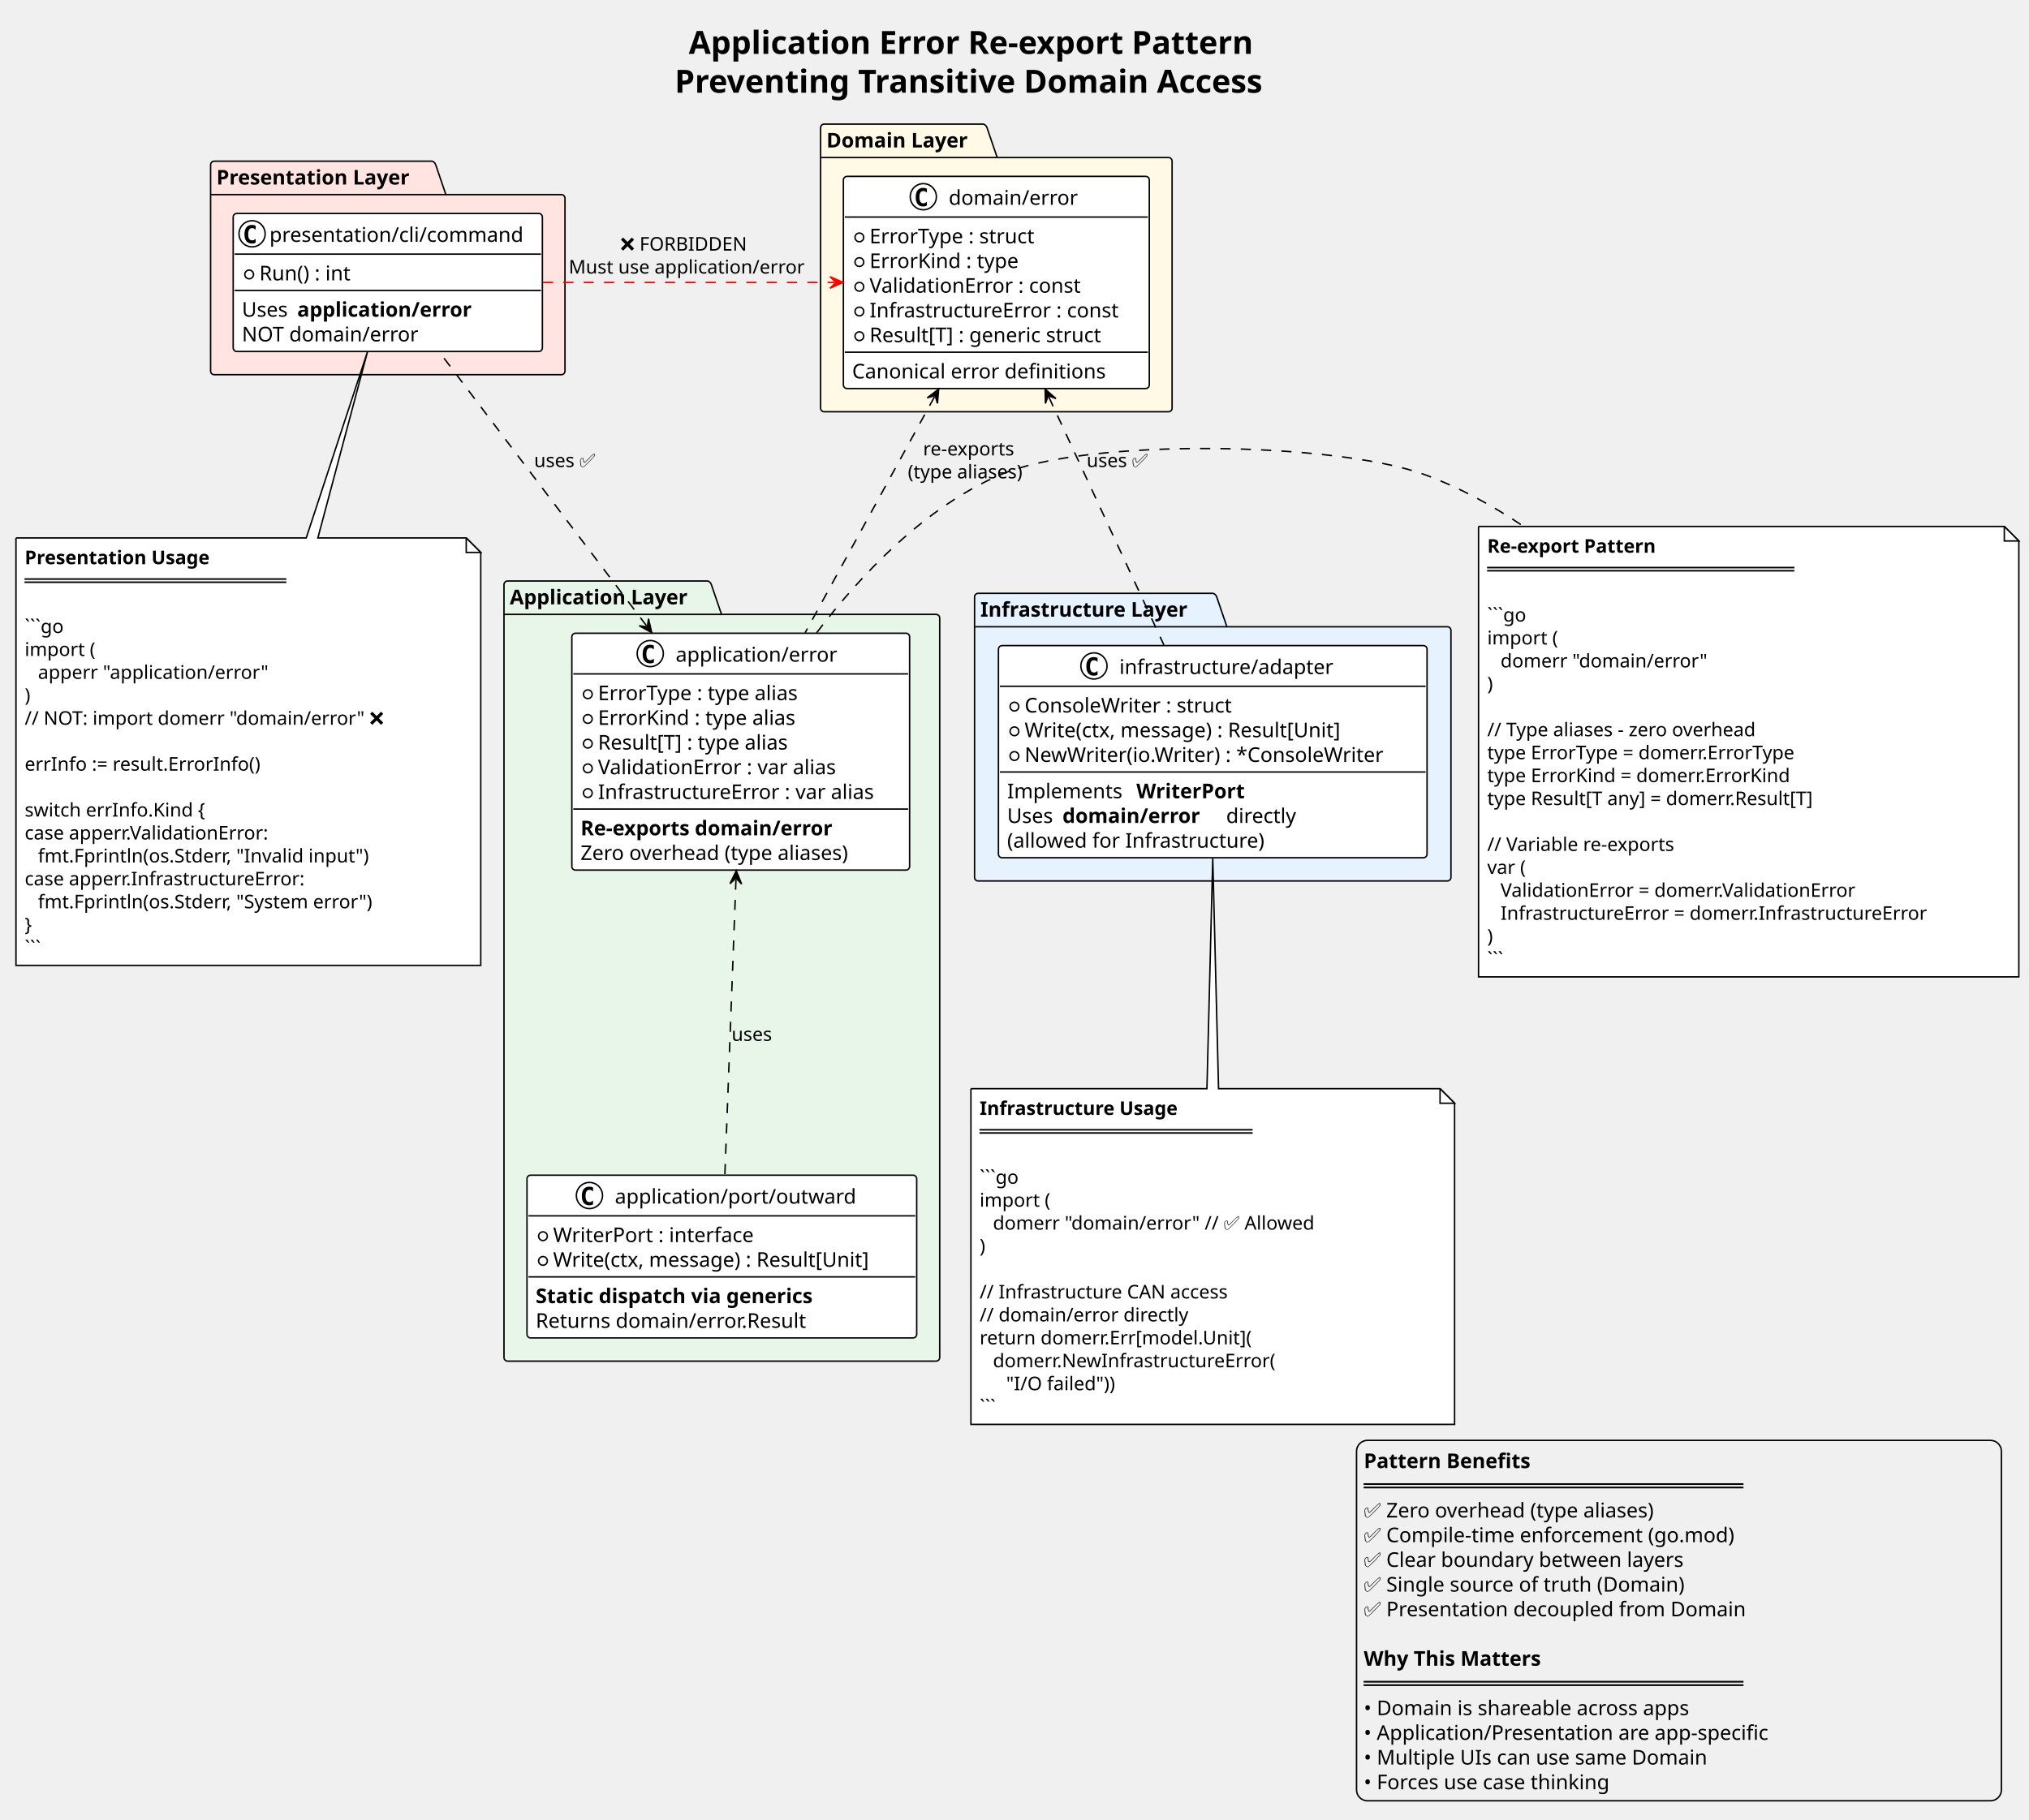
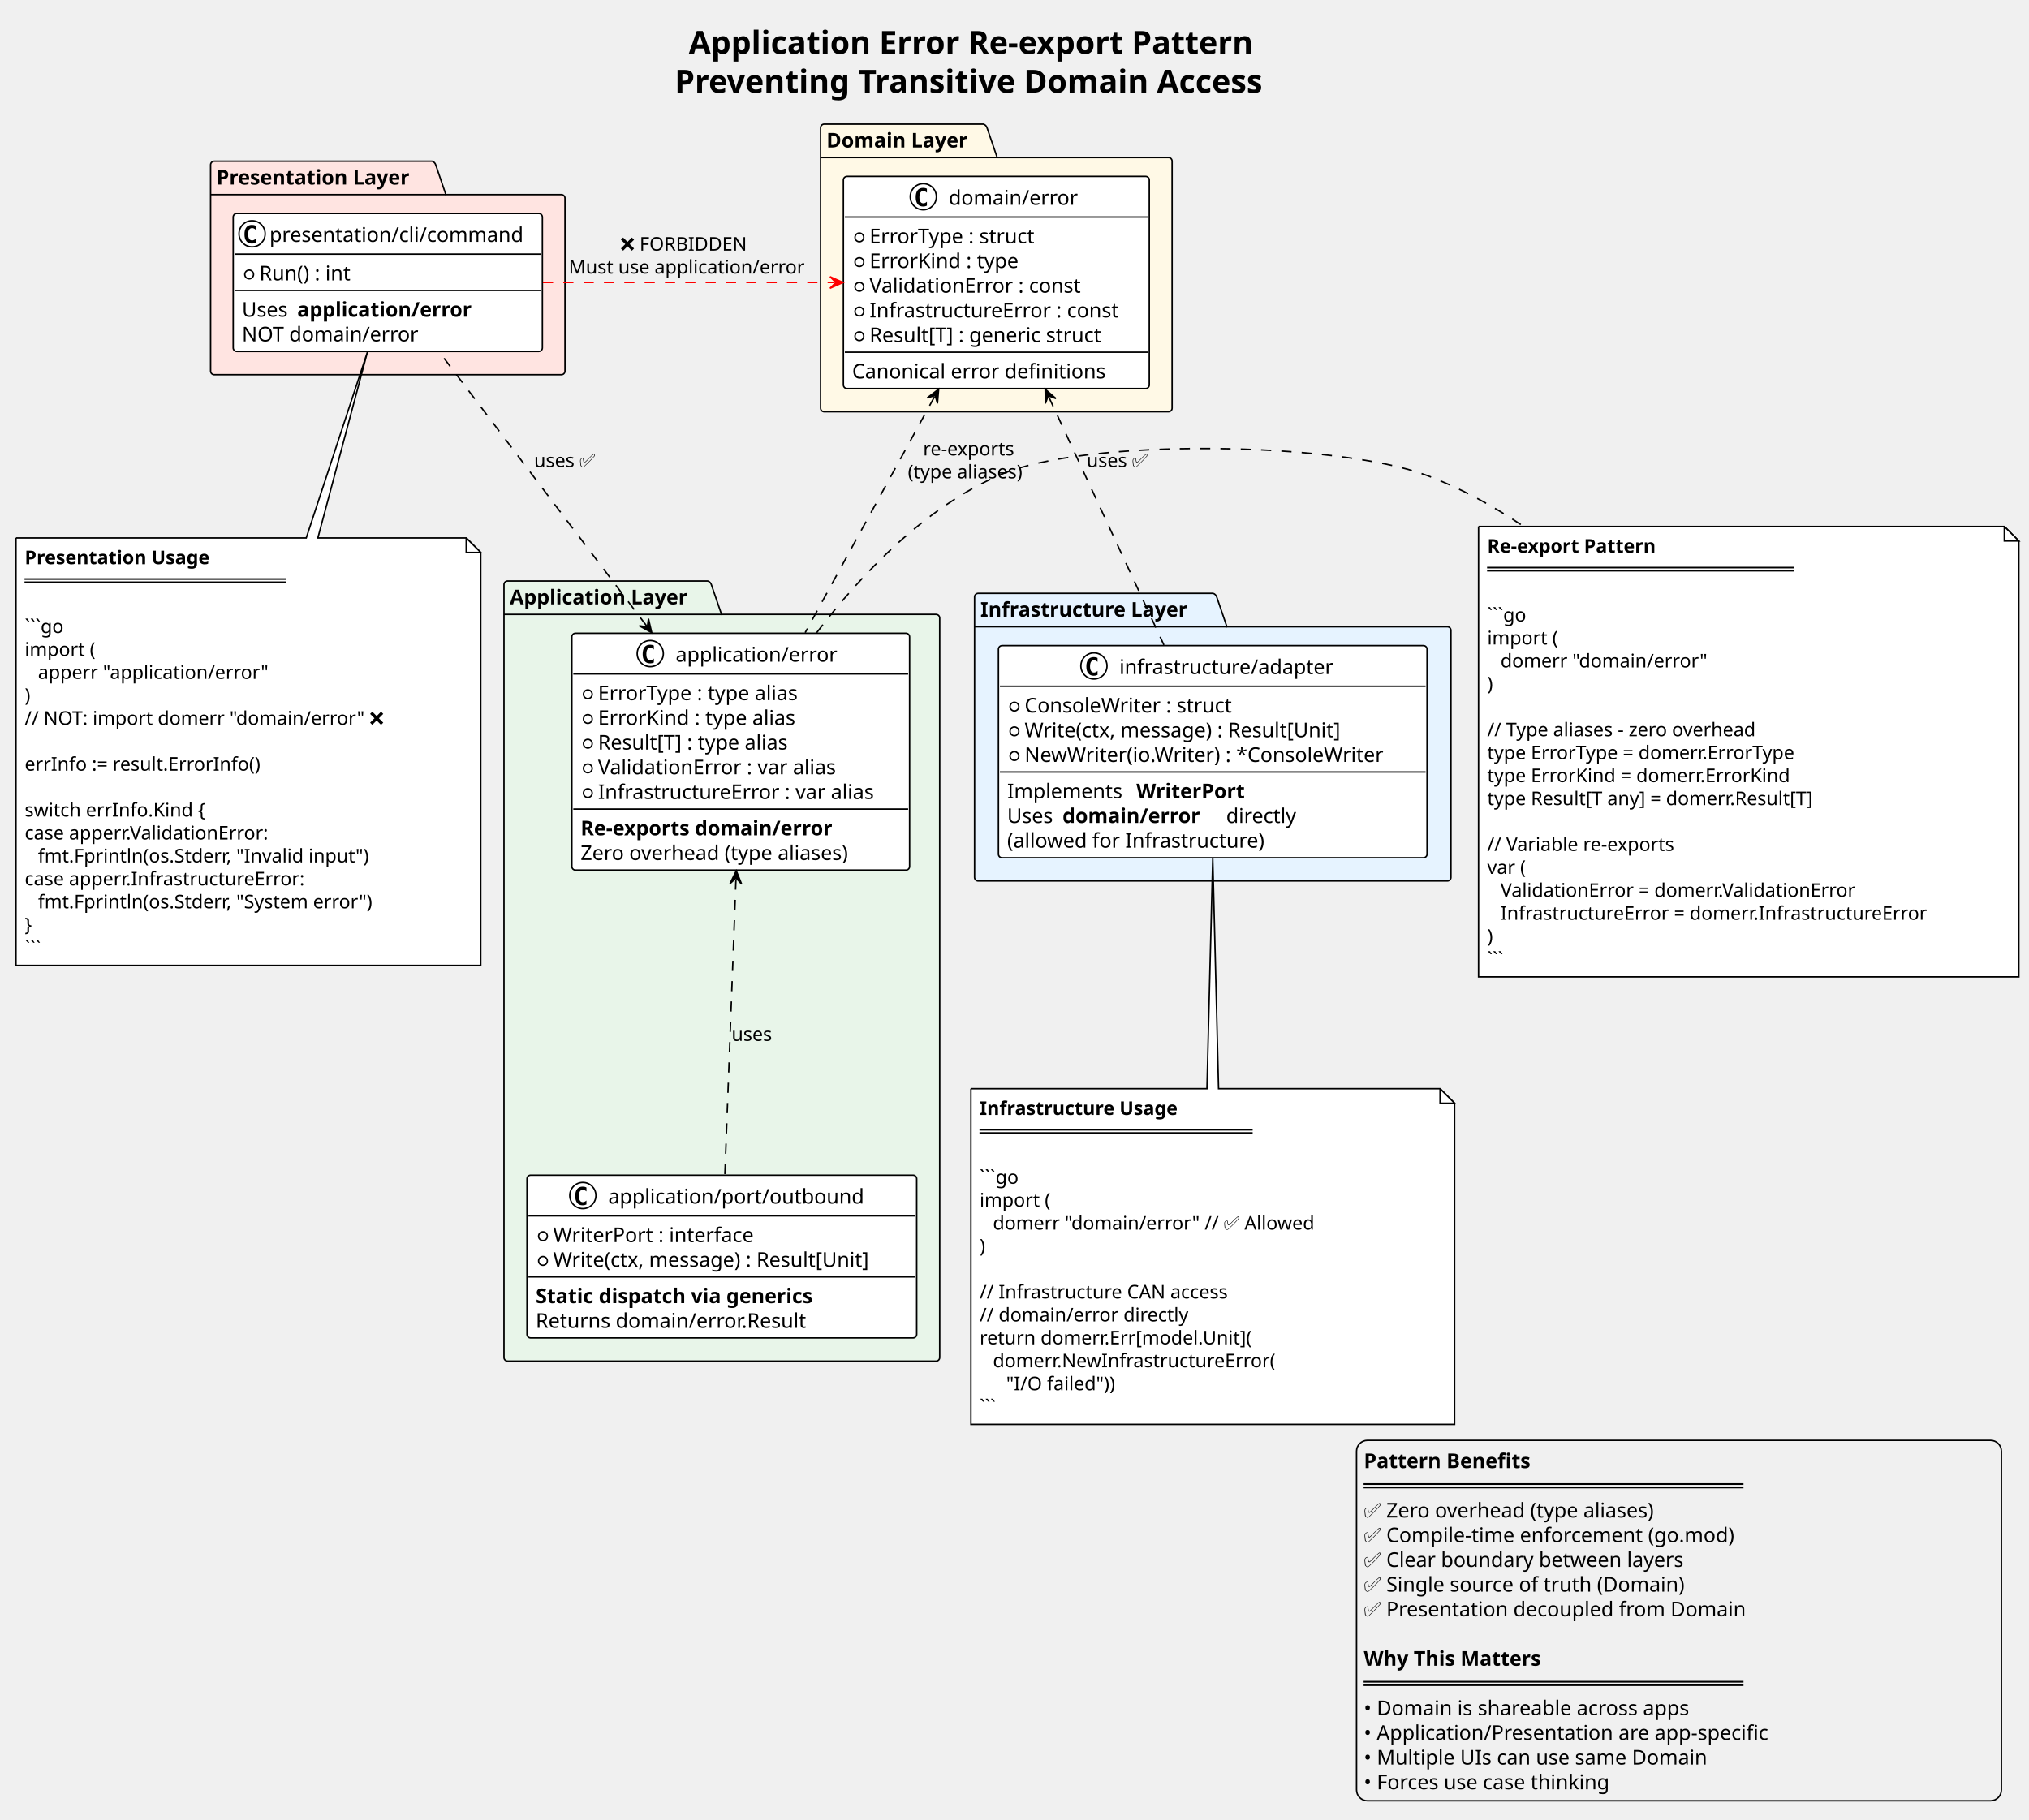
<svg xmlns="http://www.w3.org/2000/svg" contentStyleType="text/css" data-diagram-type="CLASS" height="1253px" preserveAspectRatio="none" style="width:1397px;height:1253px;background:#FFFFFF;" version="1.1" viewBox="0 0 1397 1253" width="1397px" zoomAndPan="magnify">
  <defs />
  <g>
    <g class="title" data-source-line="3">
      <text fill="#000000" font-family="Verdana" font-size="22" font-weight="bold" lengthAdjust="spacing" textLength="439.57" x="474.215" y="37.118">Application Error Re-export Pattern</text>
      <text fill="#000000" font-family="Verdana" font-size="22" font-weight="bold" lengthAdjust="spacing" textLength="458.938" x="464.531" y="63.855">Preventing Transitive Domain Access</text>
    </g>
    <g class="cluster" data-entity="Domain" data-source-line="5" data-uid="ent0002" id="cluster_Domain">
      <path d="M567.5,85.475 L677.082,85.475 A3.75,3.75 0 0 1 679.582,87.975 L686.582,108.489 L804.5,108.489 A2.5,2.5 0 0 1 807,110.989 L807,281.065 A2.5,2.5 0 0 1 804.5,283.565 L567.5,283.565 A2.5,2.5 0 0 1 565,281.065 L565,87.975 A2.5,2.5 0 0 1 567.5,85.475" fill="#FFF9E6" style="stroke:#000000;stroke-width:1;" />
      <line style="stroke:#000000;stroke-width:1;" x1="565" x2="686.582" y1="108.489" y2="108.489" />
      <text fill="#000000" font-family="Verdana" font-size="14" font-weight="bold" lengthAdjust="spacing" textLength="108.582" x="569" y="101.55">Domain Layer</text>
    </g>
    <g class="cluster" data-entity="Application" data-source-line="17" data-uid="ent0004" id="cluster_Application">
      <path d="M349.5,400.105 L487.28,400.105 A3.75,3.75 0 0 1 489.78,402.605 L496.78,423.119 L644.5,423.119 A2.5,2.5 0 0 1 647,425.619 L647,934.875 A2.5,2.5 0 0 1 644.5,937.375 L349.5,937.375 A2.5,2.5 0 0 1 347,934.875 L347,402.605 A2.5,2.5 0 0 1 349.5,400.105" fill="#E8F5E9" style="stroke:#000000;stroke-width:1;" />
      <line style="stroke:#000000;stroke-width:1;" x1="347" x2="496.78" y1="423.119" y2="423.119" />
      <text fill="#000000" font-family="Verdana" font-size="14" font-weight="bold" lengthAdjust="spacing" textLength="136.78" x="351" y="416.18">Application Layer</text>
    </g>
    <g class="cluster" data-entity="Presentation" data-source-line="38" data-uid="ent0007" id="cluster_Presentation">
      <path d="M147.5,111.005 L297.496,111.005 A3.75,3.75 0 0 1 299.996,113.505 L306.996,134.019 L386.5,134.019 A2.5,2.5 0 0 1 389,136.519 L389,255.545 A2.5,2.5 0 0 1 386.5,258.045 L147.5,258.045 A2.5,2.5 0 0 1 145,255.545 L145,113.505 A2.5,2.5 0 0 1 147.5,111.005" fill="#FFE4E1" style="stroke:#000000;stroke-width:1;" />
      <line style="stroke:#000000;stroke-width:1;" x1="145" x2="306.996" y1="134.019" y2="134.019" />
      <text fill="#000000" font-family="Verdana" font-size="14" font-weight="bold" lengthAdjust="spacing" textLength="148.996" x="149" y="127.08">Presentation Layer</text>
    </g>
    <g class="cluster" data-entity="Infrastructure" data-source-line="47" data-uid="ent0009" id="cluster_Infrastructure">
      <path d="M673.5,408.615 L835.227,408.615 A3.75,3.75 0 0 1 837.727,411.115 L844.727,431.629 L996.5,431.629 A2.5,2.5 0 0 1 999,434.129 L999,604.205 A2.5,2.5 0 0 1 996.5,606.705 L673.5,606.705 A2.5,2.5 0 0 1 671,604.205 L671,411.115 A2.5,2.5 0 0 1 673.5,408.615" fill="#E6F3FF" style="stroke:#000000;stroke-width:1;" />
      <line style="stroke:#000000;stroke-width:1;" x1="671" x2="844.727" y1="431.629" y2="431.629" />
      <text fill="#000000" font-family="Verdana" font-size="14" font-weight="bold" lengthAdjust="spacing" textLength="160.727" x="675" y="424.69">Infrastructure Layer</text>
    </g>
    <g class="entity" data-entity="DomainError" data-source-line="6" data-uid="ent0003" id="entity_DomainError">
      <rect fill="#FFFFFF" height="146.088" rx="2.5" ry="2.5" style="stroke:#000000;stroke-width:1;" width="210.621" x="580.69" y="121.475" />
      <ellipse cx="635.718" cy="135.475" fill="#FFFFFF" rx="9" ry="9" style="stroke:#000000;stroke-width:1;" />
      <path d="M638.192,141.618 Q637.61,141.917 636.971,142.066 Q636.332,142.215 635.626,142.215 Q633.12,142.215 631.8,140.564 Q630.48,138.912 630.48,135.791 Q630.48,132.661 631.8,131.009 Q633.12,129.357 635.626,129.357 Q636.332,129.357 636.98,129.507 Q637.627,129.656 638.192,129.955 L638.192,132.678 Q637.561,132.097 636.967,131.827 Q636.374,131.557 635.743,131.557 Q634.398,131.557 633.713,132.624 Q633.028,133.69 633.028,135.791 Q633.028,137.882 633.713,138.949 Q634.398,140.016 635.743,140.016 Q636.374,140.016 636.967,139.746 Q637.561,139.476 638.192,138.895 Z " fill="#000000" />
      <text fill="#000000" font-family="Verdana" font-size="14" lengthAdjust="spacing" textLength="93.064" x="653.218" y="141.042">domain/error</text>
      <line style="stroke:#000000;stroke-width:1;" x1="581.69" x2="790.311" y1="149.475" y2="149.475" />
      <ellipse cx="591.69" cy="163.482" fill="none" rx="3" ry="3" style="stroke:#000000;stroke-width:1;" />
      <text fill="#000000" font-family="Verdana" font-size="14" lengthAdjust="spacing" textLength="125.904" x="598.69" y="167.55">ErrorType : struct</text>
      <ellipse cx="591.69" cy="180.497" fill="none" rx="3" ry="3" style="stroke:#000000;stroke-width:1;" />
      <text fill="#000000" font-family="Verdana" font-size="14" lengthAdjust="spacing" textLength="113.463" x="598.69" y="184.565">ErrorKind : type</text>
      <ellipse cx="591.69" cy="197.511" fill="none" rx="3" ry="3" style="stroke:#000000;stroke-width:1;" />
      <text fill="#000000" font-family="Verdana" font-size="14" lengthAdjust="spacing" textLength="158.443" x="598.69" y="201.579">ValidationError : const</text>
      <ellipse cx="591.69" cy="214.526" fill="none" rx="3" ry="3" style="stroke:#000000;stroke-width:1;" />
      <text fill="#000000" font-family="Verdana" font-size="14" lengthAdjust="spacing" textLength="186.621" x="598.69" y="218.594">InfrastructureError : const</text>
      <ellipse cx="591.69" cy="231.541" fill="none" rx="3" ry="3" style="stroke:#000000;stroke-width:1;" />
      <text fill="#000000" font-family="Verdana" font-size="14" lengthAdjust="spacing" textLength="177.878" x="598.69" y="235.608">Result[T] : generic struct</text>
      <line style="stroke:#000000;stroke-width:1;" x1="581.69" x2="790.311" y1="242.548" y2="242.548" />
      <text fill="#000000" font-family="Verdana" font-size="14" lengthAdjust="spacing" textLength="184.926" x="586.69" y="260.623">Canonical error definitions</text>
    </g>
    <g class="entity" data-entity="AppError" data-source-line="18" data-uid="ent0005" id="entity_AppError">
      <rect fill="#FFFFFF" height="163.102" rx="2.5" ry="2.5" style="stroke:#000000;stroke-width:1;" width="232.544" x="393.73" y="436.105" />
      <ellipse cx="447.716" cy="450.105" fill="#FFFFFF" rx="9" ry="9" style="stroke:#000000;stroke-width:1;" />
      <path d="M450.189,456.248 Q449.608,456.546 448.969,456.696 Q448.33,456.845 447.624,456.845 Q445.117,456.845 443.797,455.193 Q442.478,453.542 442.478,450.421 Q442.478,447.291 443.797,445.639 Q445.117,443.987 447.624,443.987 Q448.33,443.987 448.977,444.137 Q449.625,444.286 450.189,444.585 L450.189,447.308 Q449.558,446.727 448.965,446.457 Q448.371,446.187 447.74,446.187 Q446.396,446.187 445.711,447.254 Q445.026,448.32 445.026,450.421 Q445.026,452.512 445.711,453.579 Q446.396,454.646 447.74,454.646 Q448.371,454.646 448.965,454.376 Q449.558,454.106 450.189,453.525 Z " fill="#000000" />
      <text fill="#000000" font-family="Verdana" font-size="14" lengthAdjust="spacing" textLength="117.072" x="465.216" y="455.673">application/error</text>
      <line style="stroke:#000000;stroke-width:1;" x1="394.73" x2="625.274" y1="464.105" y2="464.105" />
      <ellipse cx="404.73" cy="478.112" fill="none" rx="3" ry="3" style="stroke:#000000;stroke-width:1;" />
      <text fill="#000000" font-family="Verdana" font-size="14" lengthAdjust="spacing" textLength="153.029" x="411.73" y="482.18">ErrorType : type alias</text>
      <ellipse cx="404.73" cy="495.127" fill="none" rx="3" ry="3" style="stroke:#000000;stroke-width:1;" />
      <text fill="#000000" font-family="Verdana" font-size="14" lengthAdjust="spacing" textLength="150.179" x="411.73" y="499.195">ErrorKind : type alias</text>
      <ellipse cx="404.73" cy="512.141" fill="none" rx="3" ry="3" style="stroke:#000000;stroke-width:1;" />
      <text fill="#000000" font-family="Verdana" font-size="14" lengthAdjust="spacing" textLength="148.709" x="411.73" y="516.209">Result[T] : type alias</text>
      <ellipse cx="404.73" cy="529.156" fill="none" rx="3" ry="3" style="stroke:#000000;stroke-width:1;" />
      <text fill="#000000" font-family="Verdana" font-size="14" lengthAdjust="spacing" textLength="180.366" x="411.73" y="533.224">ValidationError : var alias</text>
      <ellipse cx="404.73" cy="546.17" fill="none" rx="3" ry="3" style="stroke:#000000;stroke-width:1;" />
      <text fill="#000000" font-family="Verdana" font-size="14" lengthAdjust="spacing" textLength="208.544" x="411.73" y="550.238">InfrastructureError : var alias</text>
      <line style="stroke:#000000;stroke-width:1;" x1="394.73" x2="625.274" y1="557.178" y2="557.178" />
      <text fill="#000000" font-family="Verdana" font-size="14" font-weight="bold" lengthAdjust="spacing" textLength="199.22" x="399.73" y="575.253">Re-exports domain/error</text>
      <text fill="#000000" font-family="Verdana" font-size="14" lengthAdjust="spacing" textLength="203.602" x="399.73" y="592.268">Zero overhead (type aliases)</text>
    </g>
    <g class="entity" data-entity="Writer" data-source-line="29" data-uid="ent0006" id="entity_Writer">
      <rect fill="#FFFFFF" height="112.059" rx="2.5" ry="2.5" style="stroke:#000000;stroke-width:1;" width="268.323" x="362.84" y="809.325" />
-       <ellipse cx="405.844" cy="823.325" fill="#FFFFFF" rx="9" ry="9" style="stroke:#000000;stroke-width:1;" />
-       <path d="M408.317,829.468 Q407.736,829.766 407.097,829.916 Q406.458,830.065 405.752,830.065 Q403.245,830.065 401.925,828.413 Q400.606,826.762 400.606,823.64 Q400.606,820.511 401.925,818.859 Q403.245,817.207 405.752,817.207 Q406.458,817.207 407.105,817.357 Q407.753,817.506 408.317,817.805 L408.317,820.528 Q407.686,819.947 407.093,819.677 Q406.499,819.407 405.868,819.407 Q404.524,819.407 403.839,820.474 Q403.154,821.54 403.154,823.64 Q403.154,825.732 403.839,826.799 Q404.524,827.866 405.868,827.866 Q406.499,827.866 407.093,827.596 Q407.686,827.326 408.317,826.745 Z " fill="#000000" />
-       <text fill="#000000" font-family="Verdana" font-size="14" lengthAdjust="spacing" textLength="174.815" x="423.344" y="828.893">application/port/outward</text>
+       <ellipse cx="401.295" cy="823.325" fill="#FFFFFF" rx="9" ry="9" style="stroke:#000000;stroke-width:1;" />
+       <path d="M403.768,829.468 Q403.187,829.766 402.548,829.916 Q401.908,830.065 401.203,830.065 Q398.696,830.065 397.376,828.413 Q396.056,826.762 396.056,823.64 Q396.056,820.511 397.376,818.859 Q398.696,817.207 401.203,817.207 Q401.908,817.207 402.556,817.357 Q403.203,817.506 403.768,817.805 L403.768,820.528 Q403.137,819.947 402.543,819.677 Q401.95,819.407 401.319,819.407 Q399.974,819.407 399.289,820.474 Q398.605,821.54 398.605,823.64 Q398.605,825.732 399.289,826.799 Q399.974,827.866 401.319,827.866 Q401.95,827.866 402.543,827.596 Q403.137,827.326 403.768,826.745 Z " fill="#000000" />
+       <text fill="#000000" font-family="Verdana" font-size="14" lengthAdjust="spacing" textLength="183.914" x="418.795" y="828.893">application/port/outbound</text>
      <line style="stroke:#000000;stroke-width:1;" x1="363.84" x2="630.163" y1="837.325" y2="837.325" />
      <ellipse cx="373.84" cy="851.332" fill="none" rx="3" ry="3" style="stroke:#000000;stroke-width:1;" />
      <text fill="#000000" font-family="Verdana" font-size="14" lengthAdjust="spacing" textLength="149.618" x="380.84" y="855.4">WriterPort : interface</text>
      <ellipse cx="373.84" cy="868.347" fill="#FFFFFF" rx="3" ry="3" style="stroke:#000000;stroke-width:1;" />
      <text fill="#000000" font-family="Verdana" font-size="14" lengthAdjust="spacing" textLength="244.323" x="380.84" y="872.414">Write(ctx, message) : Result[Unit]</text>
      <line style="stroke:#000000;stroke-width:1;" x1="363.84" x2="630.163" y1="879.354" y2="879.354" />
      <text fill="#000000" font-family="Verdana" font-size="14" font-weight="bold" lengthAdjust="spacing" textLength="215.92" x="368.84" y="897.429">Static dispatch via generics</text>
      <text fill="#000000" font-family="Verdana" font-size="14" lengthAdjust="spacing" textLength="201.243" x="368.84" y="914.444">Returns domain/error.Result</text>
    </g>
    <g class="entity" data-entity="GreetCmd" data-source-line="39" data-uid="ent0008" id="entity_GreetCmd">
      <rect fill="#FFFFFF" height="95.044" rx="2.5" ry="2.5" style="stroke:#000000;stroke-width:1;" width="212.878" x="160.56" y="147.005" />
      <ellipse cx="173.56" cy="161.005" fill="#FFFFFF" rx="9" ry="9" style="stroke:#000000;stroke-width:1;" />
      <path d="M176.033,167.148 Q175.452,167.446 174.813,167.596 Q174.174,167.745 173.468,167.745 Q170.961,167.745 169.642,166.094 Q168.322,164.442 168.322,161.321 Q168.322,158.191 169.642,156.539 Q170.961,154.887 173.468,154.887 Q174.174,154.887 174.821,155.037 Q175.469,155.186 176.033,155.485 L176.033,158.208 Q175.402,157.627 174.809,157.357 Q174.215,157.087 173.584,157.087 Q172.24,157.087 171.555,158.154 Q170.87,159.22 170.87,161.321 Q170.87,163.412 171.555,164.479 Q172.24,165.546 173.584,165.546 Q174.215,165.546 174.809,165.276 Q175.402,165.006 176.033,164.425 Z " fill="#000000" />
      <text fill="#000000" font-family="Verdana" font-size="14" lengthAdjust="spacing" textLength="184.878" x="185.56" y="166.572">presentation/cli/command</text>
      <line style="stroke:#000000;stroke-width:1;" x1="161.56" x2="372.438" y1="175.005" y2="175.005" />
      <ellipse cx="171.56" cy="189.012" fill="#FFFFFF" rx="3" ry="3" style="stroke:#000000;stroke-width:1;" />
      <text fill="#000000" font-family="Verdana" font-size="14" lengthAdjust="spacing" textLength="74.587" x="178.56" y="193.08">Run() : int</text>
      <line style="stroke:#000000;stroke-width:1;" x1="161.56" x2="372.438" y1="200.019" y2="200.019" />
      <text fill="#000000" font-family="Verdana" font-size="14" lengthAdjust="spacing" textLength="33.175" x="166.56" y="218.095">Uses</text>
      <text fill="#000000" font-family="Verdana" font-size="14" font-weight="bold" lengthAdjust="spacing" textLength="136.274" x="204.657" y="218.095">application/error</text>
      <text fill="#000000" font-family="Verdana" font-size="14" lengthAdjust="spacing" textLength="128.106" x="166.56" y="235.109">NOT domain/error</text>
    </g>
    <g class="entity" data-entity="ConsoleWriter" data-source-line="48" data-uid="ent0010" id="entity_ConsoleWriter">
      <rect fill="#FFFFFF" height="146.088" rx="2.5" ry="2.5" style="stroke:#000000;stroke-width:1;" width="295.093" x="687.45" y="444.615" />
      <ellipse cx="753.204" cy="458.615" fill="#FFFFFF" rx="9" ry="9" style="stroke:#000000;stroke-width:1;" />
      <path d="M755.677,464.758 Q755.096,465.057 754.457,465.206 Q753.818,465.355 753.112,465.355 Q750.605,465.355 749.285,463.704 Q747.966,462.052 747.966,458.93 Q747.966,455.801 749.285,454.149 Q750.605,452.497 753.112,452.497 Q753.818,452.497 754.465,452.647 Q755.113,452.796 755.677,453.095 L755.677,455.818 Q755.046,455.237 754.453,454.967 Q753.859,454.697 753.228,454.697 Q751.884,454.697 751.199,455.764 Q750.514,456.83 750.514,458.93 Q750.514,461.022 751.199,462.089 Q751.884,463.156 753.228,463.156 Q753.859,463.156 754.453,462.886 Q755.046,462.616 755.677,462.035 Z " fill="#000000" />
      <text fill="#000000" font-family="Verdana" font-size="14" lengthAdjust="spacing" textLength="156.085" x="770.704" y="464.183">infrastructure/adapter</text>
      <line style="stroke:#000000;stroke-width:1;" x1="688.45" x2="981.543" y1="472.615" y2="472.615" />
      <ellipse cx="698.45" cy="486.622" fill="none" rx="3" ry="3" style="stroke:#000000;stroke-width:1;" />
      <text fill="#000000" font-family="Verdana" font-size="14" lengthAdjust="spacing" textLength="155.251" x="705.45" y="490.69">ConsoleWriter : struct</text>
      <ellipse cx="698.45" cy="503.637" fill="#FFFFFF" rx="3" ry="3" style="stroke:#000000;stroke-width:1;" />
      <text fill="#000000" font-family="Verdana" font-size="14" lengthAdjust="spacing" textLength="244.323" x="705.45" y="507.704">Write(ctx, message) : Result[Unit]</text>
      <ellipse cx="698.45" cy="520.651" fill="#FFFFFF" rx="3" ry="3" style="stroke:#000000;stroke-width:1;" />
      <text fill="#000000" font-family="Verdana" font-size="14" lengthAdjust="spacing" textLength="271.093" x="705.45" y="524.719">NewWriter(io.Writer) : *ConsoleWriter</text>
      <line style="stroke:#000000;stroke-width:1;" x1="688.45" x2="981.543" y1="531.659" y2="531.659" />
      <text fill="#000000" font-family="Verdana" font-size="14" lengthAdjust="spacing" textLength="84.041" x="693.45" y="549.734">Implements</text>
      <text fill="#000000" font-family="Verdana" font-size="14" font-weight="bold" lengthAdjust="spacing" textLength="83.385" x="782.413" y="549.734">WriterPort</text>
      <text fill="#000000" font-family="Verdana" font-size="14" lengthAdjust="spacing" textLength="33.175" x="693.45" y="566.748">Uses</text>
      <text fill="#000000" font-family="Verdana" font-size="14" font-weight="bold" lengthAdjust="spacing" textLength="107.762" x="731.547" y="566.748">domain/error</text>
      <text fill="#000000" font-family="Verdana" font-size="14" lengthAdjust="spacing" textLength="51.816" x="844.23" y="566.748">directly</text>
      <text fill="#000000" font-family="Verdana" font-size="14" lengthAdjust="spacing" textLength="192.746" x="693.45" y="583.763">(allowed for Infrastructure)</text>
    </g>
    <g class="entity" data-entity="GMN16" data-source-line="69" data-uid="ent0017" id="entity_GMN16">
      <path d="M1018,362.565 L1018,672.752 L1390,672.752 L1390,372.565 L1380,362.565 L1018,362.565" fill="#FFFFFF" style="stroke:#000000;stroke-width:1;" />
      <path d="M1380,362.565 L1380,372.565 L1390,372.565 L1380,362.565" fill="#FFFFFF" style="stroke:#000000;stroke-width:1;" />
      <text fill="#000000" font-family="Verdana" font-size="13" font-weight="bold" lengthAdjust="spacing" textLength="131.625" x="1024" y="380.634">Re-export Pattern</text>
      <text fill="#000000" font-family="Verdana" font-size="13" lengthAdjust="spacing" textLength="351" x="1024" y="396.434">═══════════════════════════</text>
      <text fill="#000000" font-family="Verdana" font-size="13" lengthAdjust="spacing" textLength="4.57" x="1024" y="412.233"> </text>
      <text fill="#000000" font-family="Verdana" font-size="13" lengthAdjust="spacing" textLength="40.784" x="1024" y="428.032">```go</text>
      <text fill="#000000" font-family="Verdana" font-size="13" lengthAdjust="spacing" textLength="53.346" x="1024" y="443.832">import (</text>
      <text fill="#000000" font-family="Verdana" font-size="13" lengthAdjust="spacing" textLength="150.395" x="1033.141" y="459.631">domerr "domain/error"</text>
      <text fill="#000000" font-family="Verdana" font-size="13" lengthAdjust="spacing" textLength="5.903" x="1024" y="475.43">)</text>
      <text fill="#000000" font-family="Verdana" font-size="13" lengthAdjust="spacing" textLength="4.57" x="1024" y="491.23"> </text>
      <text fill="#000000" font-family="Verdana" font-size="13" lengthAdjust="spacing" textLength="204.915" x="1024" y="507.029">// Type aliases - zero overhead</text>
      <text fill="#000000" font-family="Verdana" font-size="13" lengthAdjust="spacing" textLength="233.816" x="1024" y="522.828">type ErrorType = domerr.ErrorType</text>
      <text fill="#000000" font-family="Verdana" font-size="13" lengthAdjust="spacing" textLength="228.522" x="1024" y="538.628">type ErrorKind = domerr.ErrorKind</text>
      <text fill="#000000" font-family="Verdana" font-size="13" lengthAdjust="spacing" textLength="254.09" x="1024" y="554.427">type Result[T any] = domerr.Result[T]</text>
      <text fill="#000000" font-family="Verdana" font-size="13" lengthAdjust="spacing" textLength="4.57" x="1024" y="570.226"> </text>
      <text fill="#000000" font-family="Verdana" font-size="13" lengthAdjust="spacing" textLength="142.042" x="1024" y="586.025">// Variable re-exports</text>
      <text fill="#000000" font-family="Verdana" font-size="13" lengthAdjust="spacing" textLength="31.523" x="1024" y="601.825">var (</text>
      <text fill="#000000" font-family="Verdana" font-size="13" lengthAdjust="spacing" textLength="266.576" x="1033.141" y="617.624">ValidationError = domerr.ValidationError</text>
      <text fill="#000000" font-family="Verdana" font-size="13" lengthAdjust="spacing" textLength="318.906" x="1033.141" y="633.423">InfrastructureError = domerr.InfrastructureError</text>
      <text fill="#000000" font-family="Verdana" font-size="13" lengthAdjust="spacing" textLength="5.903" x="1024" y="649.223">)</text>
      <text fill="#000000" font-family="Verdana" font-size="13" lengthAdjust="spacing" textLength="24.794" x="1024" y="665.022">```</text>
    </g>
    <g class="entity" data-entity="GMN19" data-source-line="91" data-uid="ent0020" id="entity_GMN19">
      <path d="M11,370.465 L11,664.852 A0,0 0 0 0 11,664.852 L331,664.852 A0,0 0 0 0 331,664.852 L331,380.465 L321,370.465 L218.85,370.465 L253.04,242.215 L210.85,370.465 L11,370.465 A0,0 0 0 0 11,370.465" fill="#FFFFFF" style="stroke:#000000;stroke-width:1;" />
      <path d="M321,370.465 L321,380.465 L331,380.465 L321,370.465" fill="#FFFFFF" style="stroke:#000000;stroke-width:1;" />
      <text fill="#000000" font-family="Verdana" font-size="13" font-weight="bold" lengthAdjust="spacing" textLength="142.505" x="17" y="388.534">Presentation Usage</text>
      <text fill="#000000" font-family="Verdana" font-size="13" lengthAdjust="spacing" textLength="299" x="17" y="404.334">═══════════════════════</text>
      <text fill="#000000" font-family="Verdana" font-size="13" lengthAdjust="spacing" textLength="4.57" x="17" y="420.133"> </text>
      <text fill="#000000" font-family="Verdana" font-size="13" lengthAdjust="spacing" textLength="40.784" x="17" y="435.932">```go</text>
      <text fill="#000000" font-family="Verdana" font-size="13" lengthAdjust="spacing" textLength="53.346" x="17" y="451.732">import (</text>
      <text fill="#000000" font-family="Verdana" font-size="13" lengthAdjust="spacing" textLength="168.06" x="26.141" y="467.531">apperr "application/error"</text>
      <text fill="#000000" font-family="Verdana" font-size="13" lengthAdjust="spacing" textLength="5.903" x="17" y="483.33">)</text>
      <text fill="#000000" font-family="Verdana" font-size="13" lengthAdjust="spacing" textLength="274.226" x="17" y="499.13">// NOT: import domerr "domain/error" ❌</text>
      <text fill="#000000" font-family="Verdana" font-size="13" lengthAdjust="spacing" textLength="4.57" x="17" y="514.929"> </text>
      <text fill="#000000" font-family="Verdana" font-size="13" lengthAdjust="spacing" textLength="183.111" x="17" y="530.728">errInfo := result.ErrorInfo()</text>
      <text fill="#000000" font-family="Verdana" font-size="13" lengthAdjust="spacing" textLength="4.57" x="17" y="546.528"> </text>
      <text fill="#000000" font-family="Verdana" font-size="13" lengthAdjust="spacing" textLength="137.122" x="17" y="562.327">switch errInfo.Kind {</text>
      <text fill="#000000" font-family="Verdana" font-size="13" lengthAdjust="spacing" textLength="184.444" x="17" y="578.126">case apperr.ValidationError:</text>
      <text fill="#000000" font-family="Verdana" font-size="13" lengthAdjust="spacing" textLength="252.523" x="26.141" y="593.926">fmt.Fprintln(os.Stderr, "Invalid input")</text>
      <text fill="#000000" font-family="Verdana" font-size="13" lengthAdjust="spacing" textLength="210.609" x="17" y="609.725">case apperr.InfrastructureError:</text>
      <text fill="#000000" font-family="Verdana" font-size="13" lengthAdjust="spacing" textLength="255.988" x="26.141" y="625.524">fmt.Fprintln(os.Stderr, "System error")</text>
      <text fill="#000000" font-family="Verdana" font-size="13" lengthAdjust="spacing" textLength="8.252" x="17" y="641.323">}</text>
      <text fill="#000000" font-family="Verdana" font-size="13" lengthAdjust="spacing" textLength="24.794" x="17" y="657.123">```</text>
    </g>
    <g class="entity" data-entity="GMN22" data-source-line="112" data-uid="ent0023" id="entity_GMN22">
      <path d="M668.5,749.755 L668.5,980.945 A0,0 0 0 0 668.5,980.945 L1001.5,980.945 A0,0 0 0 0 1001.5,980.945 L1001.5,759.755 L991.5,749.755 L839,749.755 L835,591.125 L831,749.755 L668.5,749.755 A0,0 0 0 0 668.5,749.755" fill="#FFFFFF" style="stroke:#000000;stroke-width:1;" />
      <path d="M991.5,749.755 L991.5,759.755 L1001.5,759.755 L991.5,749.755" fill="#FFFFFF" style="stroke:#000000;stroke-width:1;" />
      <text fill="#000000" font-family="Verdana" font-size="13" font-weight="bold" lengthAdjust="spacing" textLength="153.398" x="674.5" y="767.824">Infrastructure Usage</text>
      <text fill="#000000" font-family="Verdana" font-size="13" lengthAdjust="spacing" textLength="312" x="674.5" y="783.624">════════════════════════</text>
      <text fill="#000000" font-family="Verdana" font-size="13" lengthAdjust="spacing" textLength="4.57" x="674.5" y="799.423"> </text>
      <text fill="#000000" font-family="Verdana" font-size="13" lengthAdjust="spacing" textLength="40.784" x="674.5" y="815.222">```go</text>
      <text fill="#000000" font-family="Verdana" font-size="13" lengthAdjust="spacing" textLength="53.346" x="674.5" y="831.022">import (</text>
      <text fill="#000000" font-family="Verdana" font-size="13" lengthAdjust="spacing" textLength="247.877" x="683.641" y="846.821">domerr "domain/error"  // ✅ Allowed</text>
      <text fill="#000000" font-family="Verdana" font-size="13" lengthAdjust="spacing" textLength="5.903" x="674.5" y="862.62">)</text>
      <text fill="#000000" font-family="Verdana" font-size="13" lengthAdjust="spacing" textLength="4.57" x="674.5" y="878.42"> </text>
      <text fill="#000000" font-family="Verdana" font-size="13" lengthAdjust="spacing" textLength="186.558" x="674.5" y="894.219">// Infrastructure CAN access</text>
      <text fill="#000000" font-family="Verdana" font-size="13" lengthAdjust="spacing" textLength="155.48" x="674.5" y="910.018">// domain/error directly</text>
      <text fill="#000000" font-family="Verdana" font-size="13" lengthAdjust="spacing" textLength="205.321" x="674.5" y="925.818">return domerr.Err[model.Unit](</text>
      <text fill="#000000" font-family="Verdana" font-size="13" lengthAdjust="spacing" textLength="209.676" x="683.641" y="941.617">domerr.NewInfrastructureError(</text>
      <text fill="#000000" font-family="Verdana" font-size="13" lengthAdjust="spacing" textLength="85.274" x="692.781" y="957.416">"I/O failed"))</text>
      <text fill="#000000" font-family="Verdana" font-size="13" lengthAdjust="spacing" textLength="24.794" x="674.5" y="973.216">```</text>
    </g>
    <g class="link" data-entity-1="DomainError" data-entity-2="AppError" data-source-line="60" data-uid="lnk11" id="link_DomainError_AppError">
      <path codeLine="60" d="M643.396,273.256 C616.076,323.106 582.64,384.115 554.37,435.705" fill="none" id="DomainError-backto-AppError" style="stroke:#000000;stroke-width:1;stroke-dasharray:7,7;" />
      <polygon fill="#000000" points="646.28,267.995,638.447,273.965,643.877,272.379,645.462,277.81,646.28,267.995" style="stroke:#000000;stroke-width:1;" />
      <text fill="#000000" font-family="Verdana" font-size="13" lengthAdjust="spacing" textLength="68.066" x="635.555" y="313.634">re-exports</text>
      <text fill="#000000" font-family="Verdana" font-size="13" lengthAdjust="spacing" textLength="89.077" x="625.05" y="329.434">(type aliases)</text>
    </g>
    <g class="link" data-entity-1="AppError" data-entity-2="Writer" data-source-line="61" data-uid="lnk12" id="link_AppError_Writer">
      <path codeLine="61" d="M506.725,605.7 C504.305,670.06 501.21,752.345 499.09,808.875" fill="none" id="AppError-backto-Writer" style="stroke:#000000;stroke-width:1;stroke-dasharray:7,7;" />
      <polygon fill="#000000" points="506.95,599.705,502.615,608.548,506.762,604.701,510.609,608.849,506.95,599.705" style="stroke:#000000;stroke-width:1;" />
      <text fill="#000000" font-family="Verdana" font-size="13" lengthAdjust="spacing" textLength="29.517" x="503.72" y="716.824">uses</text>
    </g>
    <g class="link" data-entity-1="AppError" data-entity-2="GreetCmd" data-source-line="62" data-uid="lnk13" id="link_AppError_GreetCmd">
      <path codeLine="62" d="M445.119,430.92 C398.859,369.79 340.64,292.845 302.33,242.215" fill="none" id="AppError-backto-GreetCmd" style="stroke:#000000;stroke-width:1;stroke-dasharray:7,7;" />
      <polygon fill="#000000" points="448.74,435.705,446.499,426.114,445.723,431.718,440.119,430.942,448.74,435.705" style="stroke:#000000;stroke-width:1;" />
      <text fill="#000000" font-family="Verdana" font-size="13" lengthAdjust="spacing" textLength="51.087" x="367.73" y="321.634">uses ✅</text>
    </g>
    <g class="link" data-entity-1="DomainError" data-entity-2="ConsoleWriter" data-source-line="63" data-uid="lnk14" id="link_DomainError_ConsoleWriter">
      <path codeLine="63" d="M722.145,273.437 C746.565,326.067 776.95,391.545 801.37,444.175" fill="none" id="DomainError-backto-ConsoleWriter" style="stroke:#000000;stroke-width:1;stroke-dasharray:7,7;" />
      <polygon fill="#000000" points="719.62,267.995,719.78,277.842,721.725,272.53,727.037,274.475,719.62,267.995" style="stroke:#000000;stroke-width:1;" />
      <text fill="#000000" font-family="Verdana" font-size="13" lengthAdjust="spacing" textLength="51.087" x="748.15" y="321.634">uses ✅</text>
    </g>
    <g class="link" data-entity-1="GreetCmd" data-entity-2="DomainError" data-source-line="66" data-uid="lnk15" id="link_GreetCmd_DomainError">
      <path codeLine="66" d="M373.82,194.525 C437.22,194.525 511.29,194.525 574.47,194.525" fill="none" id="GreetCmd-to-DomainError" style="stroke:#FF0000;stroke-width:1;stroke-dasharray:7,7;" />
      <polygon fill="#FF0000" points="580.47,194.525,571.47,190.525,575.47,194.525,571.47,198.525,580.47,194.525" style="stroke:#FF0000;stroke-width:1;" />
      <text fill="#000000" font-family="Verdana" font-size="13" lengthAdjust="spacing" textLength="100.675" x="427.059" y="172.594">❌ FORBIDDEN</text>
      <text fill="#000000" font-family="Verdana" font-size="13" lengthAdjust="spacing" textLength="171.672" x="391.56" y="188.394">Must use application/error</text>
    </g>
    <g class="link" data-entity-1="AppError" data-entity-2="GMN16" data-source-line="69" data-uid="lnk18" id="link_AppError_GMN16">
      <path d="M562.29,435.735 C593.43,394.845 636.92,349.425 688.5,327.065 C748.24,301.165 920.43,304.485 981.5,327.065 C1004.76,335.665 1027.22,347.905 1048.36,362.075" fill="none" id="AppError-GMN16" style="stroke:#000000;stroke-width:1;stroke-dasharray:7,7;" />
    </g>
    <g class="legend" data-source-line="128">
      <rect fill="none" height="248.205" rx="7.5" ry="7.5" style="stroke:#000000;stroke-width:1;" width="444" x="934" y="991.945" />
      <text fill="#000000" font-family="Verdana" font-size="14" font-weight="bold" lengthAdjust="spacing" textLength="127.996" x="939" y="1011.02">Pattern Benefits</text>
      <text fill="#000000" font-family="Verdana" font-size="14" lengthAdjust="spacing" textLength="434" x="939" y="1028.035">═══════════════════════════════</text>
      <text fill="#000000" font-family="Verdana" font-size="14" lengthAdjust="spacing" textLength="227.523" x="939" y="1045.05">✅ Zero overhead (type aliases)</text>
      <text fill="#000000" font-family="Verdana" font-size="14" lengthAdjust="spacing" textLength="282.498" x="939" y="1062.064">✅ Compile-time enforcement (go.mod)</text>
      <text fill="#000000" font-family="Verdana" font-size="14" lengthAdjust="spacing" textLength="243.075" x="939" y="1079.079">✅ Clear boundary between layers</text>
      <text fill="#000000" font-family="Verdana" font-size="14" lengthAdjust="spacing" textLength="247.915" x="939" y="1096.093">✅ Single source of truth (Domain)</text>
      <text fill="#000000" font-family="Verdana" font-size="14" lengthAdjust="spacing" textLength="284.938" x="939" y="1113.108">✅ Presentation decoupled from Domain</text>
      <text fill="#000000" font-family="Verdana" font-size="14" lengthAdjust="spacing" textLength="4.922" x="939" y="1130.123"> </text>
      <text fill="#000000" font-family="Verdana" font-size="14" font-weight="bold" lengthAdjust="spacing" textLength="136.999" x="939" y="1147.137">Why This Matters</text>
      <text fill="#000000" font-family="Verdana" font-size="14" lengthAdjust="spacing" textLength="434" x="939" y="1164.152">═══════════════════════════════</text>
      <text fill="#000000" font-family="Verdana" font-size="14" lengthAdjust="spacing" textLength="243.489" x="939" y="1181.167">• Domain is shareable across apps</text>
      <text fill="#000000" font-family="Verdana" font-size="14" lengthAdjust="spacing" textLength="300.248" x="939" y="1198.181">• Application/Presentation are app-specific</text>
      <text fill="#000000" font-family="Verdana" font-size="14" lengthAdjust="spacing" textLength="256.088" x="939" y="1215.196">• Multiple UIs can use same Domain</text>
      <text fill="#000000" font-family="Verdana" font-size="14" lengthAdjust="spacing" textLength="185.384" x="939" y="1232.211">• Forces use case thinking</text>
    </g>
  </g>
</svg>
